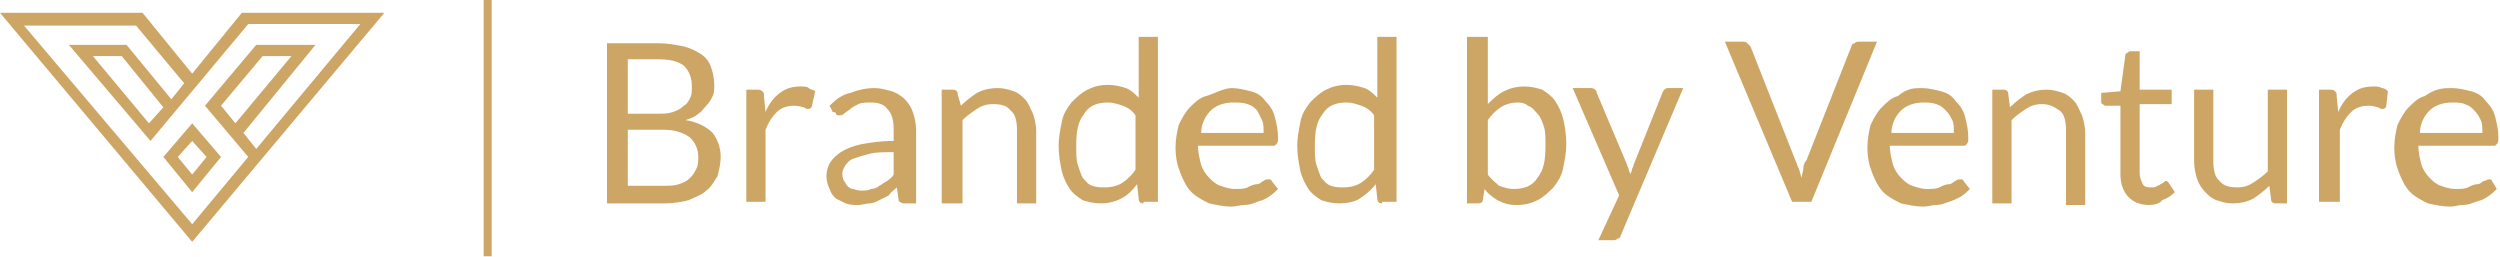
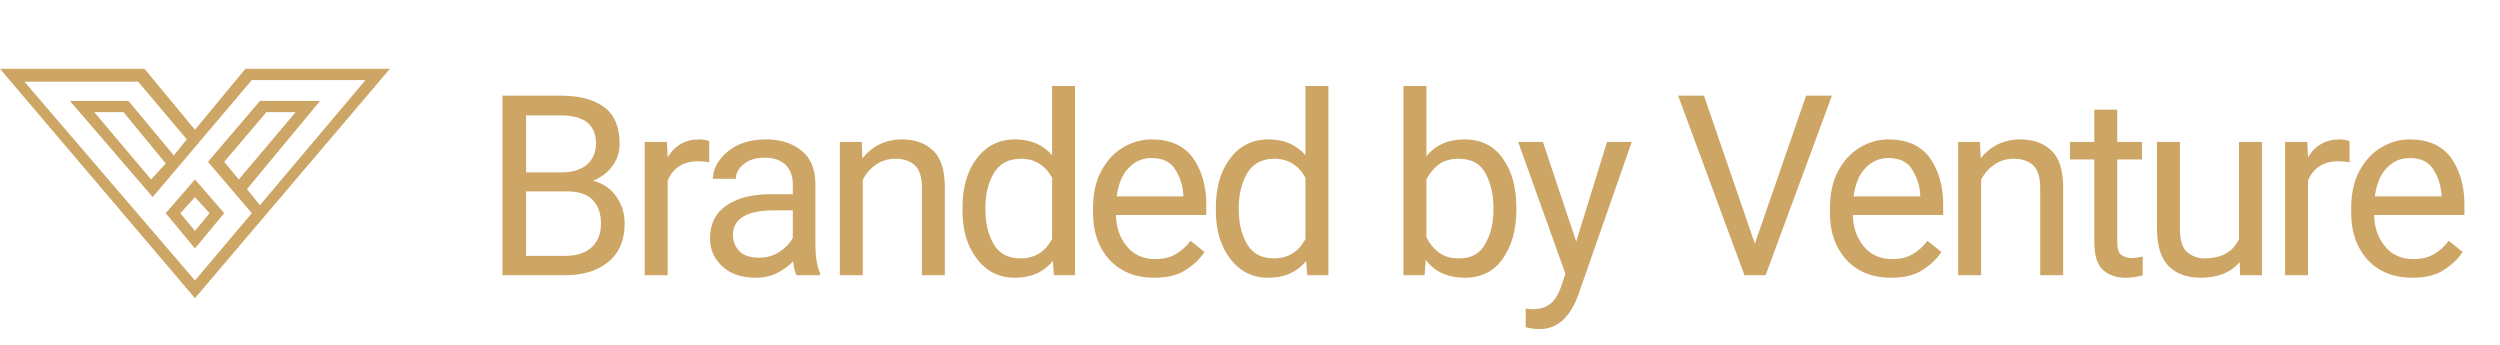
- <svg xmlns="http://www.w3.org/2000/svg" id="Layer_1" width="156.1" height="16">
-   <switch>
-     <g>
-       <path fill="rgb(205,165,100)" class="st0" d="M10.2 9.8L12 12l1.8-2.2L12 7.7l-1.8 2.1zm2.7 0l-.9 1.1-.9-1.1.9-1 .9 1z" />
-       <path fill="rgb(205,165,100)" class="st0" d="M15.1.8L12 4.6 8.9.8H0l12 14.3L24 .8h-8.9zm4.6 2H16l-3.2 3.8 2.7 3.2L12 14 1.5 1.6h7l3 3.6-.8 1-2.8-3.4H4.3l5.1 6 6.1-7.3h7L16 9.3l-.8-1 4.5-5.5zm-5 4.9l-.9-1.1 2.6-3.1h1.8l-3.5 4.2zm-4.5-1l-.9 1-3.5-4.2h1.8l2.6 3.2zM37.9 12.7v-10h3.2c.6 0 1.1.1 1.6.2.4.1.8.3 1.1.5s.5.5.6.8c.1.3.2.7.2 1.1 0 .2 0 .5-.1.7-.1.2-.2.4-.4.6s-.3.4-.5.5c-.2.2-.5.3-.8.4.7.1 1.3.4 1.7.8.3.4.5.9.5 1.5 0 .4-.1.8-.2 1.2-.2.3-.4.7-.7.9-.3.3-.7.4-1.1.6-.4.1-.9.2-1.5.2h-3.6zm1.3-5.6H41c.4 0 .7 0 1-.1.3-.1.5-.2.7-.4.2-.1.3-.3.4-.5.1-.2.1-.4.1-.7 0-.6-.2-1-.5-1.3-.4-.3-.9-.4-1.7-.4h-1.8v3.4zm0 1v3.5h2.2c.4 0 .7 0 1-.1.3-.1.5-.2.7-.4s.3-.4.4-.6.1-.5.1-.7c0-.5-.2-.9-.5-1.2-.4-.3-.9-.5-1.7-.5h-2.2zM46.6 12.7V5.6h.7c.1 0 .2 0 .3.1.1.1.1.1.1.3l.1 1c.2-.5.5-.9.9-1.2.4-.3.8-.4 1.3-.4.2 0 .4 0 .5.1s.3.1.4.2l-.2.9c0 .1-.1.2-.2.2s-.2 0-.3-.1c-.1 0-.3-.1-.6-.1-.4 0-.8.1-1.1.4-.3.3-.5.6-.7 1.1v4.5h-1.2zM57.1 12.7h-.6c-.1 0-.2 0-.3-.1-.1 0-.1-.1-.1-.2l-.1-.7c-.2.2-.4.3-.5.5l-.6.3c-.2.1-.4.2-.6.2-.2 0-.5.1-.7.1-.3 0-.5 0-.8-.1l-.6-.3c-.2-.2-.3-.3-.4-.6-.1-.2-.2-.5-.2-.8 0-.3.1-.6.2-.8.2-.3.4-.5.7-.7s.8-.4 1.3-.5c.6-.1 1.2-.2 2-.2v-.7c0-.6-.1-1-.4-1.3-.2-.3-.6-.4-1-.4-.3 0-.6 0-.8.1-.2.1-.4.2-.5.3s-.3.2-.4.3c-.1.1-.2.1-.3.1-.1 0-.2 0-.2-.1S52.1 7 52 7l-.2-.4c.4-.4.8-.7 1.3-.8.5-.2 1-.3 1.5-.3.4 0 .7.1 1.1.2.3.1.6.3.8.5s.4.5.5.8c.1.3.2.7.2 1.1v4.6zm-3.3-.8c.2 0 .4 0 .6-.1.2 0 .4-.1.5-.2.2-.1.3-.2.5-.3.1-.1.3-.2.4-.4V9.5c-.6 0-1.1 0-1.5.1-.4.1-.7.2-1 .3s-.4.3-.5.4c-.1.2-.2.3-.2.5s0 .3.1.5c.1.1.1.2.2.3s.2.2.4.2c.2.1.4.1.5.1zM58.8 12.7V5.6h.7c.2 0 .3.1.3.3l.2.7c.3-.3.7-.6 1-.8.4-.2.8-.3 1.3-.3.4 0 .7.1 1 .2.3.1.5.3.7.5.2.2.3.5.5.9.1.3.2.7.2 1.1v4.5h-1.2V8.1c0-.5-.1-1-.4-1.2-.2-.3-.6-.4-1.1-.4-.4 0-.7.1-1 .3-.3.2-.6.4-.9.7v5.2h-1.3zM71.4 12.7c-.2 0-.3-.1-.3-.3l-.1-.9c-.3.4-.6.7-1 .9s-.8.3-1.3.3c-.4 0-.8-.1-1.1-.2-.3-.2-.6-.4-.8-.7-.2-.3-.4-.7-.5-1.1-.1-.5-.2-1-.2-1.6 0-.5.1-1 .2-1.5s.3-.8.6-1.2c.3-.3.6-.6 1-.8s.8-.3 1.3-.3c.4 0 .8.1 1.1.2s.6.4.8.6V2.3h1.2v10.3h-.9zm-2.4-1c.4 0 .8-.1 1.1-.3s.6-.5.8-.8V7.2c-.2-.3-.5-.5-.8-.6-.3-.1-.6-.2-.9-.2-.7 0-1.2.2-1.5.7-.4.5-.5 1.1-.5 2 0 .5 0 .9.1 1.2.1.3.2.6.3.8.2.2.3.4.6.5.3.1.5.1.8.1zM76.9 5.5c.4 0 .8.1 1.2.2.4.1.7.3.9.6.3.3.5.6.6 1 .1.4.2.8.2 1.3 0 .2 0 .3-.1.4s-.1.1-.2.1h-4.7c0 .4.1.8.2 1.2.1.3.3.6.5.8s.4.4.7.5c.3.1.6.2.9.2.3 0 .6 0 .8-.1s.4-.2.6-.2.3-.2.4-.2c.1-.1.2-.1.3-.1.1 0 .2 0 .2.1l.4.5c-.2.2-.3.3-.6.5s-.4.2-.7.3c-.2.1-.5.2-.8.2-.3 0-.5.1-.8.1-.5 0-.9-.1-1.4-.2-.4-.2-.8-.4-1.1-.7-.3-.3-.5-.7-.7-1.2-.2-.5-.3-1-.3-1.6 0-.5.1-1 .2-1.4.2-.4.4-.8.7-1.1s.6-.6 1-.7 1.1-.5 1.6-.5zm.1.9c-.6 0-1.1.2-1.4.5-.3.3-.6.8-.6 1.4h3.9c0-.3 0-.6-.1-.8l-.3-.6c-.2-.2-.3-.3-.6-.4s-.6-.1-.9-.1zM86.3 12.7c-.2 0-.3-.1-.3-.3l-.1-.9c-.3.4-.7.7-1 .9s-.8.3-1.3.3c-.4 0-.8-.1-1.1-.2-.3-.2-.6-.4-.8-.7-.2-.3-.4-.7-.5-1.1-.1-.5-.2-1-.2-1.6 0-.5.1-1 .2-1.5s.3-.8.6-1.2c.3-.3.6-.6 1-.8s.8-.3 1.3-.3c.4 0 .8.1 1.1.2.3.1.6.4.8.6V2.3h1.2v10.3h-.9zm-2.4-1c.4 0 .8-.1 1.1-.3.3-.2.6-.5.8-.8V7.2c-.2-.3-.5-.5-.8-.6-.3-.1-.6-.2-.9-.2-.7 0-1.2.2-1.5.7-.4.5-.5 1.1-.5 2 0 .5 0 .9.1 1.2.1.3.2.6.3.8.2.2.3.4.6.5s.5.1.8.1zM91.6 12.7V2.3h1.3v4.2c.3-.3.6-.6 1-.8.4-.2.8-.3 1.3-.3.4 0 .8.1 1.1.2.3.2.6.4.8.7.2.3.4.7.5 1.1s.2 1 .2 1.6c0 .5-.1 1-.2 1.5s-.3.8-.6 1.2c-.3.3-.6.6-1 .8-.4.2-.8.3-1.3.3s-.8-.1-1.2-.3c-.3-.2-.6-.4-.8-.7l-.1.6c0 .2-.1.3-.3.3h-.7zm3.2-6.3c-.4 0-.8.1-1.1.3-.3.2-.6.5-.8.8v3.4c.2.3.5.5.7.7.3.1.6.2.9.2.7 0 1.2-.2 1.5-.7.4-.5.5-1.1.5-2 0-.5 0-.9-.1-1.2-.1-.3-.2-.6-.4-.8-.2-.2-.3-.4-.6-.5-.1-.1-.3-.2-.6-.2zM101.2 14.7c0 .1-.1.2-.2.2-.1.1-.2.1-.3.1h-.9l1.3-2.8-2.9-6.7h1.1c.1 0 .2 0 .3.1.1.1.1.1.1.2l1.9 4.5c0 .1.1.2.1.3s.1.2.1.3c0-.1.1-.2.1-.3 0-.1.1-.2.1-.3l1.8-4.5c0-.1.1-.1.1-.2.1 0 .1-.1.2-.1h1l-3.9 9.2zM107.7 2.6h1.1c.1 0 .2 0 .3.1l.2.2 2.8 7.1c.1.2.1.3.2.5s.1.4.2.6c0-.2.1-.4.1-.6 0-.2.1-.4.2-.5l2.8-7.1c0-.1.1-.2.2-.2.1-.1.2-.1.3-.1h1.1l-4.1 10h-1.2l-4.2-10zM120 5.5c.4 0 .8.1 1.2.2.4.1.7.3.9.6.3.3.5.6.6 1 .1.4.2.8.2 1.3 0 .2 0 .3-.1.4s-.1.1-.2.1H118c0 .4.1.8.2 1.2.1.3.3.6.5.8.2.2.4.4.7.5.3.1.6.2.9.2.3 0 .6 0 .8-.1.2-.1.4-.2.6-.2s.3-.2.4-.2c.1-.1.2-.1.3-.1.1 0 .2 0 .2.1l.4.5c-.2.2-.3.3-.6.5-.2.1-.4.2-.7.3s-.5.2-.8.2c-.3 0-.5.1-.8.1-.5 0-.9-.1-1.4-.2-.4-.2-.8-.4-1.1-.7-.3-.3-.5-.7-.7-1.2-.2-.5-.3-1-.3-1.6 0-.5.1-1 .2-1.4.2-.4.4-.8.7-1.1.3-.3.6-.6 1-.7.6-.5 1-.5 1.5-.5zm.1.9c-.6 0-1.1.2-1.4.5-.3.3-.6.8-.6 1.4h3.9c0-.3 0-.6-.1-.8-.1-.2-.2-.4-.4-.6-.2-.2-.3-.3-.6-.4s-.5-.1-.8-.1zM124.4 12.7V5.6h.7c.2 0 .3.1.3.3l.1.8c.3-.3.7-.6 1-.8.4-.2.8-.3 1.3-.3.4 0 .7.1 1 .2.3.1.5.3.7.5.2.2.3.5.5.9.1.3.2.7.2 1.1v4.5H129V8.1c0-.5-.1-1-.4-1.2s-.6-.4-1.1-.4c-.4 0-.7.1-1 .3-.3.2-.6.4-.9.7v5.2h-1.2zM134.2 12.8c-.6 0-1-.2-1.3-.5-.3-.3-.5-.8-.5-1.4V6.6h-.9c-.1 0-.1 0-.2-.1-.1 0-.1-.1-.1-.2v-.5l1.2-.1.3-2.2c0-.1 0-.1.1-.2.1 0 .1-.1.2-.1h.6v2.4h2v.9h-2v4.3c0 .3.1.5.2.7s.3.2.6.2c.1 0 .2 0 .3-.1.1 0 .2-.1.2-.1.1 0 .1-.1.2-.1l.1-.1c.1 0 .1 0 .2.1l.4.6c-.2.2-.5.4-.8.5-.1.2-.5.3-.8.3zM138.2 5.6v4.5c0 .5.1 1 .4 1.2.2.3.6.4 1.1.4.4 0 .7-.1 1-.3.3-.2.6-.4.9-.7V5.6h1.2v7.1h-.7c-.2 0-.3-.1-.3-.3l-.1-.8c-.3.3-.7.6-1 .8-.4.2-.8.3-1.3.3-.4 0-.7-.1-1-.2-.3-.1-.5-.3-.7-.5-.2-.2-.4-.5-.5-.8s-.2-.7-.2-1.1V5.6h1.2zM144.8 12.7V5.6h.7c.1 0 .2 0 .3.1.1.1.1.1.1.3l.1 1c.2-.5.5-.9.9-1.2.4-.3.8-.4 1.3-.4.2 0 .4 0 .5.1.2 0 .3.1.4.2l-.1.9c0 .1-.1.2-.2.2s-.2 0-.3-.1c-.1 0-.3-.1-.6-.1-.4 0-.8.1-1.1.4-.3.3-.5.6-.7 1.1v4.5h-1.3zM153.1 5.5c.4 0 .8.1 1.2.2.4.1.7.3.9.6.3.3.5.6.6 1s.2.8.2 1.3c0 .2 0 .3-.1.4s-.1.1-.2.1H151c0 .4.1.8.2 1.2.1.3.3.6.5.8.2.2.4.4.7.5.3.1.6.2.9.2.3 0 .6 0 .8-.1s.4-.2.6-.2.3-.2.4-.2.2-.1.3-.1c.1 0 .2 0 .2.1l.3.5c-.2.2-.3.3-.6.5s-.4.2-.7.3-.5.2-.8.2c-.3 0-.5.1-.8.1-.5 0-.9-.1-1.4-.2-.4-.2-.8-.4-1.1-.7-.3-.3-.5-.7-.7-1.2-.2-.5-.3-1-.3-1.6 0-.5.1-1 .2-1.4.2-.4.4-.8.7-1.1.3-.3.6-.6 1-.7.7-.5 1.2-.5 1.7-.5zm0 .9c-.6 0-1.1.2-1.4.5-.3.3-.6.8-.6 1.4h3.9c0-.3 0-.6-.1-.8-.1-.2-.2-.4-.4-.6-.2-.2-.3-.3-.6-.4-.2-.1-.5-.1-.8-.1zM30.2 0h.5v16h-.5z" />
-     </g>
-   </switch>
+ <svg xmlns="http://www.w3.org/2000/svg" width="109" height="15" viewBox="0 0 109 15">
+   <g id="Brand_Venture" data-name="Brand/Venture" transform="translate(0 2)">
+     <path id="Shape" d="M8.5,10h0L0,0H6.3L8.5,2.658,10.7,0H17L8.5,10ZM1.063.56,8.5,9.23l2.479-2.937L9.067,4.056,11.334,1.4h2.621L10.767,5.245l.567.7L15.937.49H10.979l-4.321,5.1L3.046,1.4H5.6L7.579,3.776l.567-.7L6.021.56ZM11.616,1.888,9.775,4.056l.637.769,2.479-2.937Zm-7.508,0L6.587,4.825l.638-.7L5.383,1.888H4.109ZM8.5,7.832h0L7.225,6.294,8.5,4.825,9.775,6.294,8.5,7.831Zm0-2.237-.637.7.637.77.638-.77Z" transform="translate(0 1)" fill="#cda564" />
+     <text id="Branded_by_Venture" data-name="Branded by Venture" transform="translate(21 10)" fill="#cda564" font-size="11" font-family="Roboto-Regular, Roboto" letter-spacing="-0.045em">
+       <tspan x="0" y="0">Branded by Venture</tspan>
+     </text>
+   </g>
</svg>
